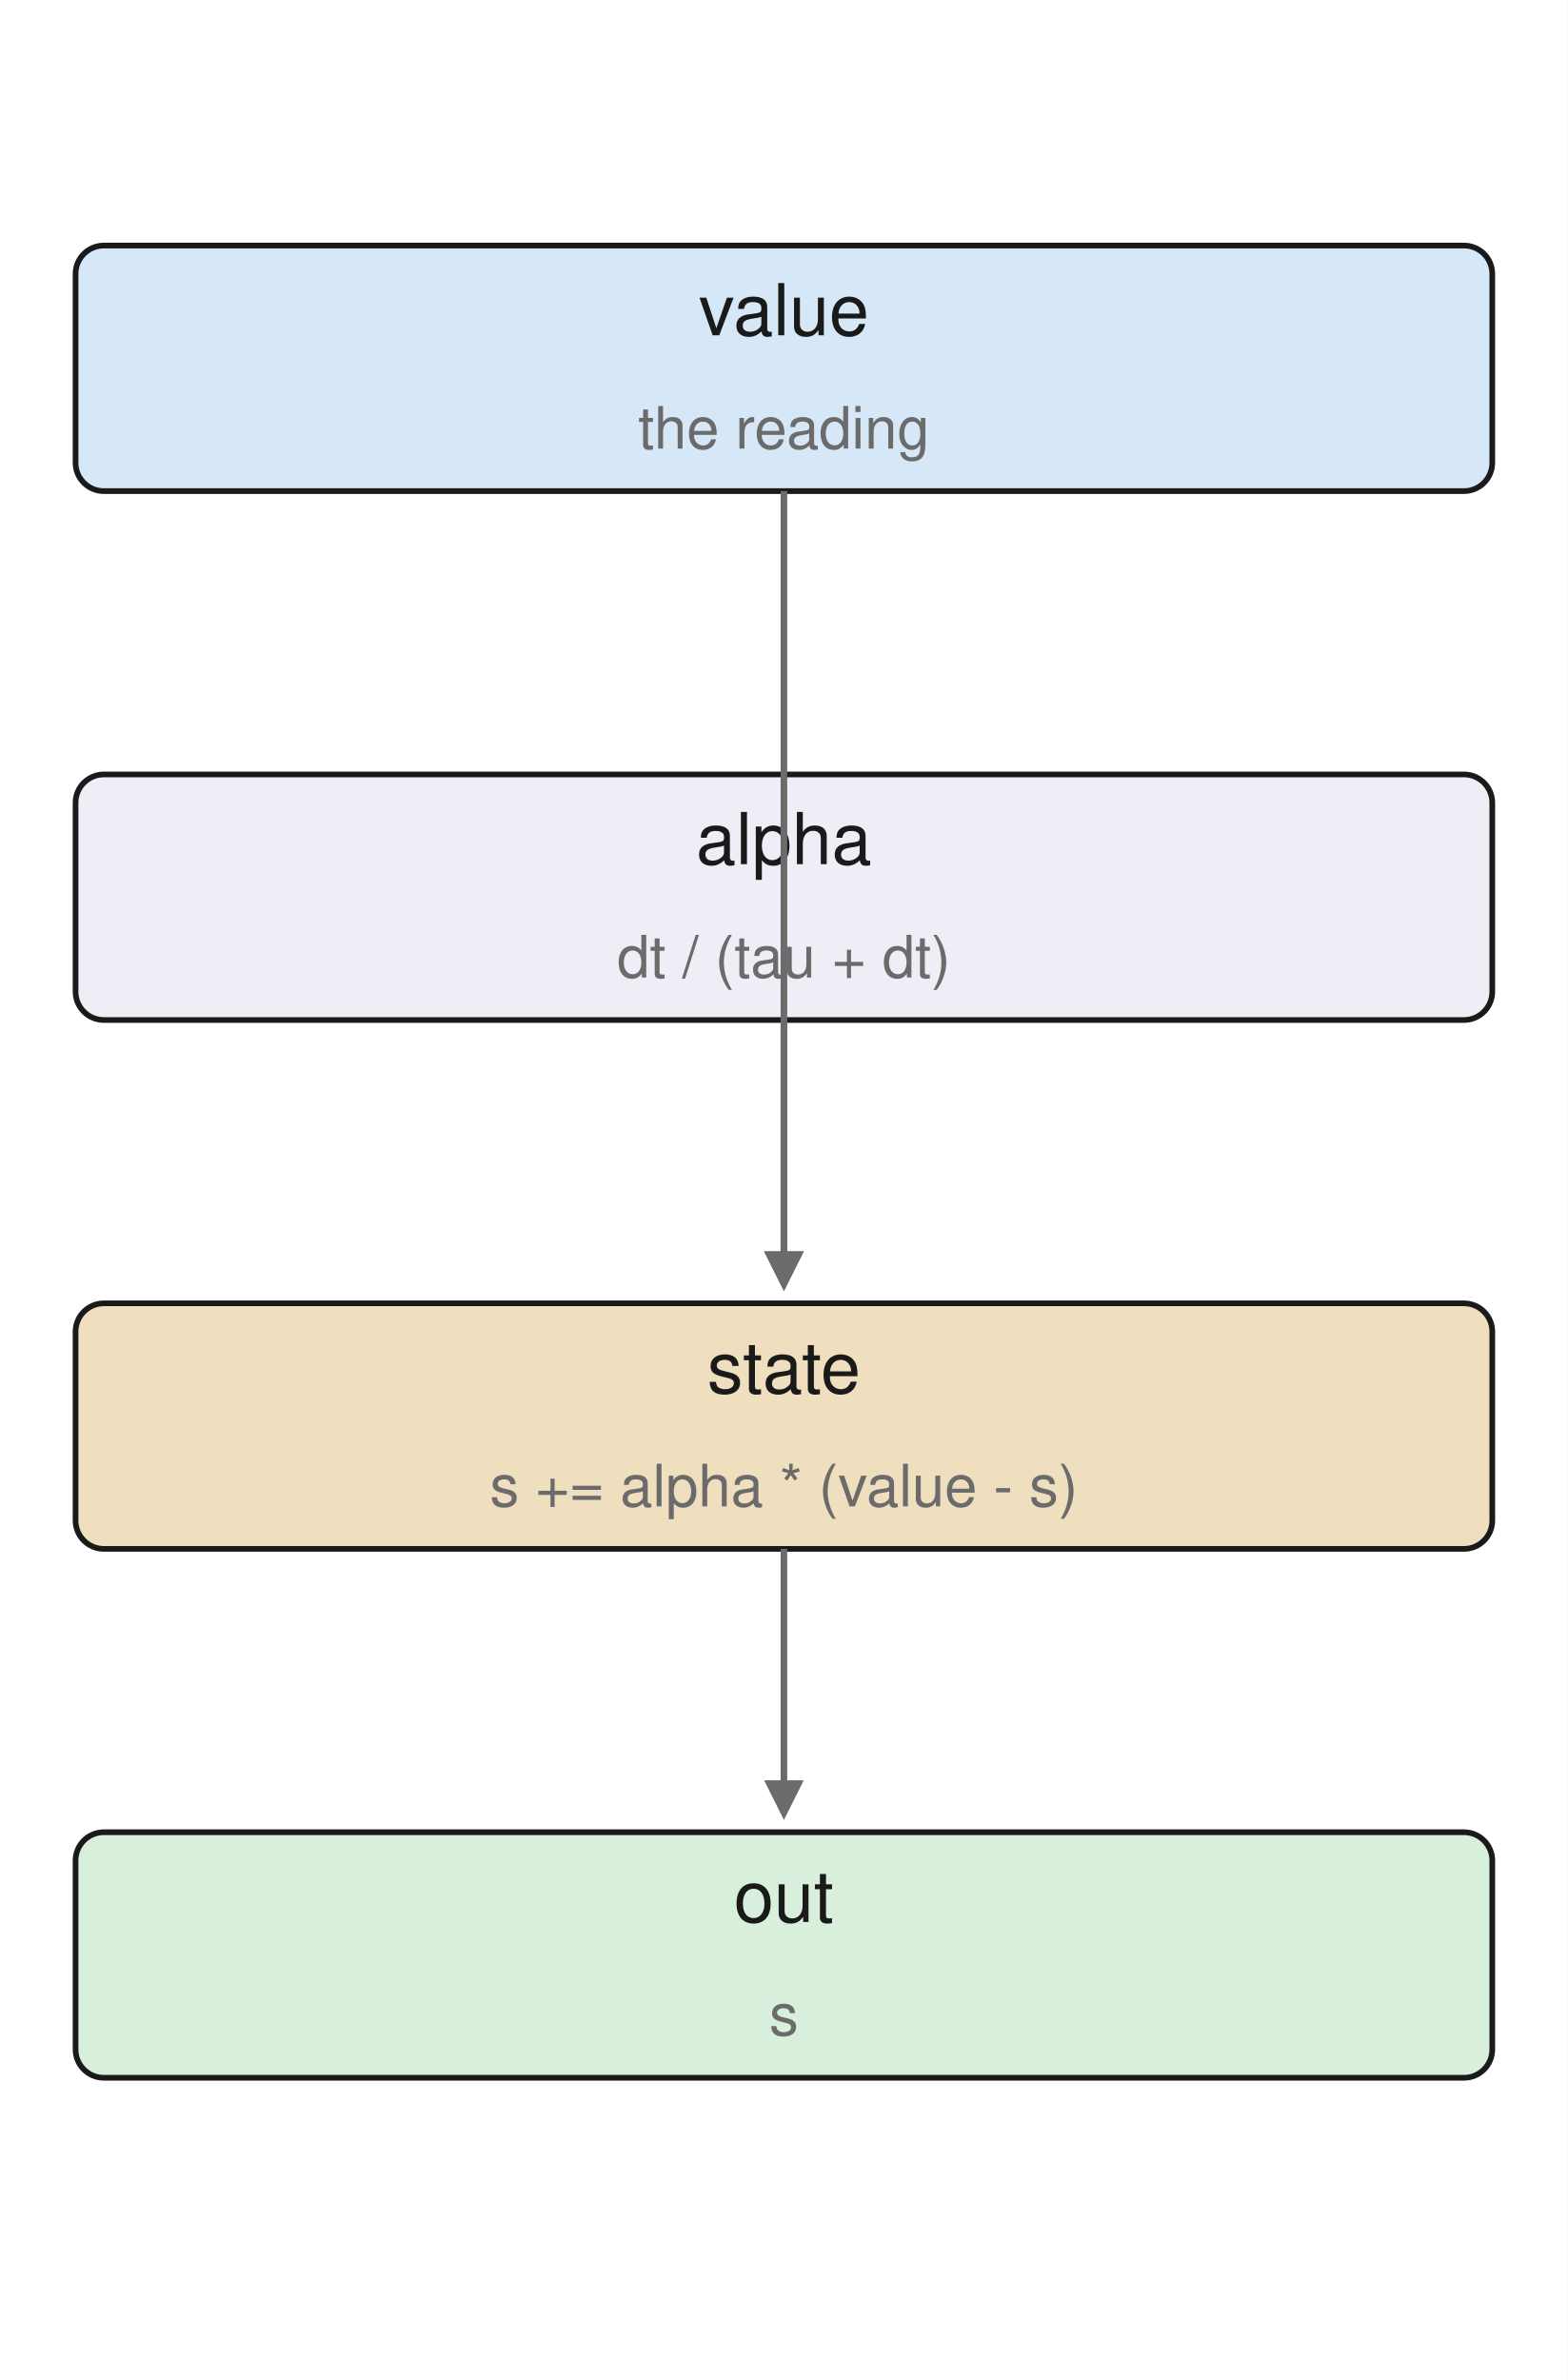
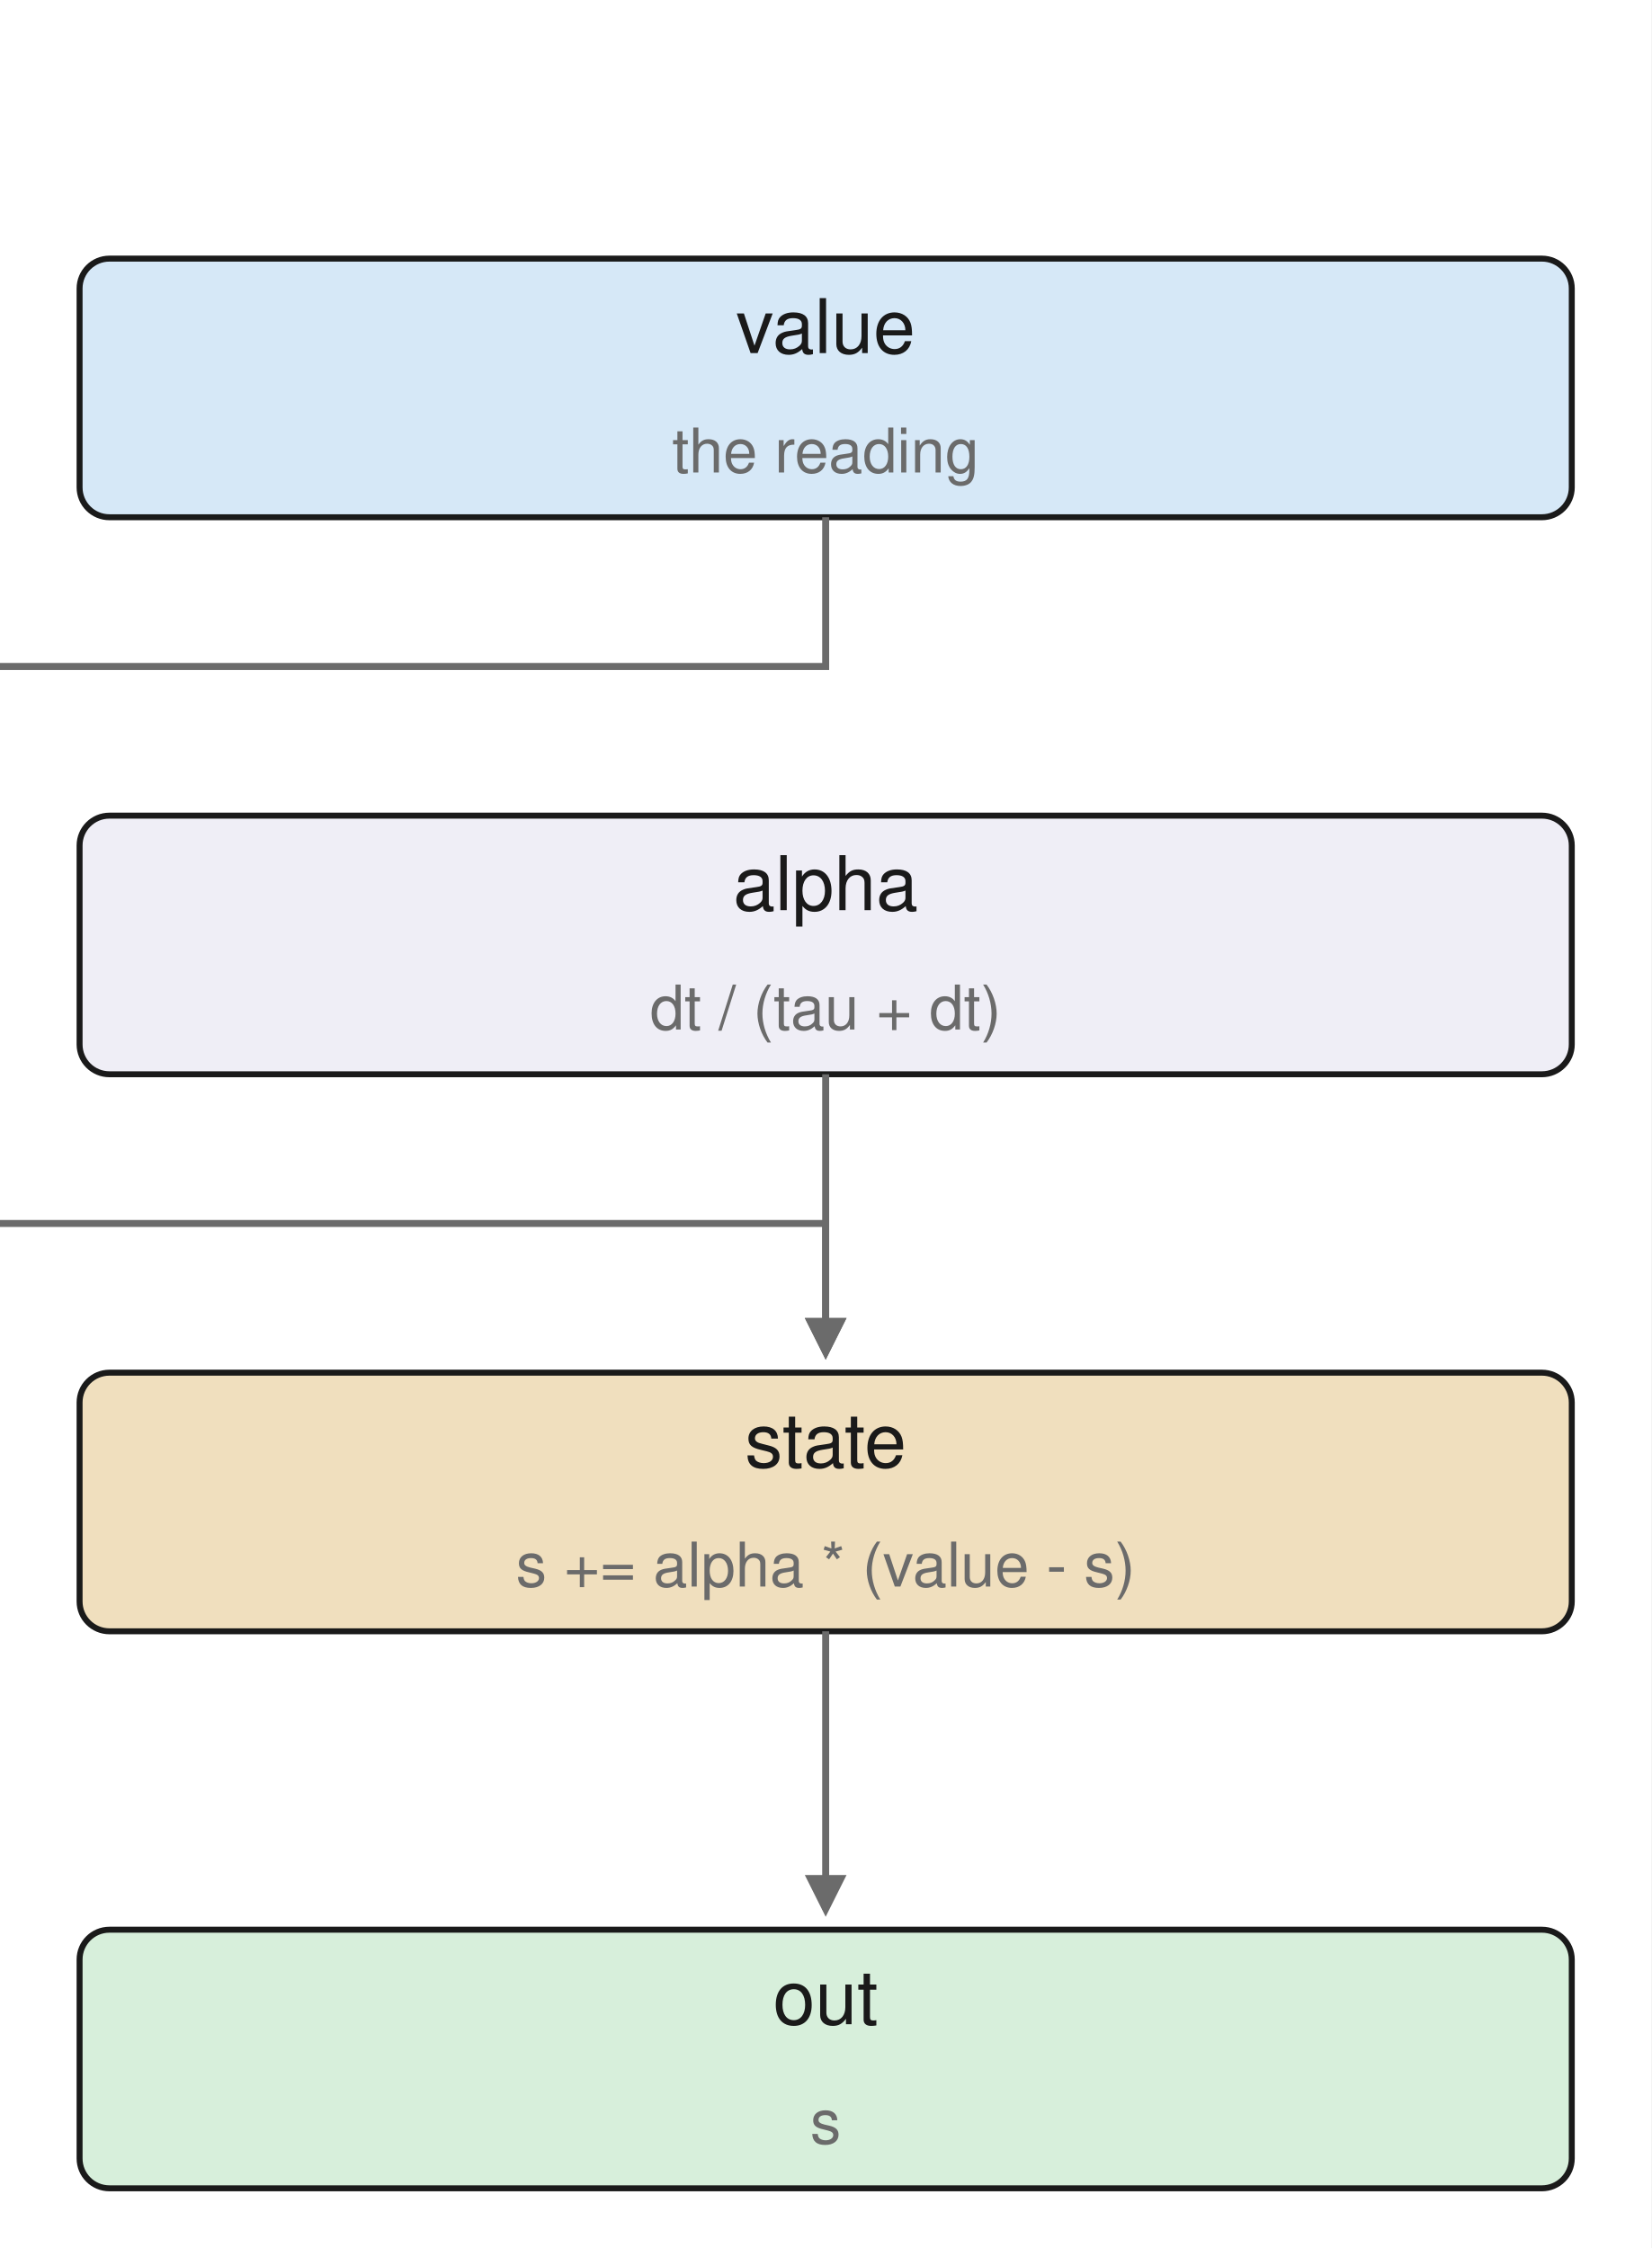
- <svg xmlns="http://www.w3.org/2000/svg" width="166" height="252" viewBox="0 0 166 252" style="max-width:100%;height:auto" content="&lt;mxfile host=&quot;app.diagrams.net&quot; type=&quot;device&quot;&gt;&lt;diagram id=&quot;block_Ewma&quot; name=&quot;block_Ewma&quot;&gt;&lt;mxGraphModel dx=&quot;166&quot; dy=&quot;252&quot; grid=&quot;0&quot; gridSize=&quot;10&quot; guides=&quot;1&quot; tooltips=&quot;1&quot; connect=&quot;1&quot; arrows=&quot;1&quot; fold=&quot;1&quot; page=&quot;1&quot; pageScale=&quot;1&quot; pageWidth=&quot;166&quot; pageHeight=&quot;252&quot; math=&quot;0&quot; shadow=&quot;0&quot;&gt;&lt;root&gt;&lt;mxCell id=&quot;0&quot;/&gt;&lt;mxCell id=&quot;1&quot; parent=&quot;0&quot;/&gt;&lt;mxCell id=&quot;n2&quot; value=&quot;value&quot; style=&quot;rounded=1;fillColor=#d6e8f7;strokeColor=#1a1a1a;whiteSpace=wrap;html=1;fontSize=8&quot; vertex=&quot;1&quot; parent=&quot;1&quot;&gt;&lt;mxGeometry x=&quot;8.0&quot; y=&quot;26&quot; width=&quot;150&quot; height=&quot;26&quot; as=&quot;geometry&quot;/&gt;&lt;/mxCell&gt;&lt;mxCell id=&quot;n3&quot; value=&quot;alpha&quot; style=&quot;rounded=1;fillColor=#efeef6;strokeColor=#1a1a1a;whiteSpace=wrap;html=1;fontSize=8&quot; vertex=&quot;1&quot; parent=&quot;1&quot;&gt;&lt;mxGeometry x=&quot;8.0&quot; y=&quot;82&quot; width=&quot;150&quot; height=&quot;26&quot; as=&quot;geometry&quot;/&gt;&lt;/mxCell&gt;&lt;mxCell id=&quot;n4&quot; value=&quot;state&quot; style=&quot;rounded=1;fillColor=#f0dfbe;strokeColor=#1a1a1a;whiteSpace=wrap;html=1;fontSize=8&quot; vertex=&quot;1&quot; parent=&quot;1&quot;&gt;&lt;mxGeometry x=&quot;8.0&quot; y=&quot;138&quot; width=&quot;150&quot; height=&quot;26&quot; as=&quot;geometry&quot;/&gt;&lt;/mxCell&gt;&lt;mxCell id=&quot;n5&quot; value=&quot;out&quot; style=&quot;rounded=1;fillColor=#d7efdb;strokeColor=#1a1a1a;whiteSpace=wrap;html=1;fontSize=8&quot; vertex=&quot;1&quot; parent=&quot;1&quot;&gt;&lt;mxGeometry x=&quot;8.0&quot; y=&quot;194&quot; width=&quot;150&quot; height=&quot;26&quot; as=&quot;geometry&quot;/&gt;&lt;/mxCell&gt;&lt;mxCell id=&quot;e6&quot; value=&quot;&quot; style=&quot;edgeStyle=none;html=1;strokeColor=#6b6b6b;endArrow=block&quot; edge=&quot;1&quot; parent=&quot;1&quot;&gt;&lt;mxGeometry relative=&quot;1&quot; as=&quot;geometry&quot;&gt;&lt;mxPoint x=&quot;83.0&quot; y=&quot;52&quot; as=&quot;sourcePoint&quot;/&gt;&lt;mxPoint x=&quot;83.0&quot; y=&quot;136&quot; as=&quot;targetPoint&quot;/&gt;&lt;/mxGeometry&gt;&lt;/mxCell&gt;&lt;mxCell id=&quot;e7&quot; value=&quot;&quot; style=&quot;edgeStyle=none;html=1;strokeColor=#6b6b6b;endArrow=block&quot; edge=&quot;1&quot; parent=&quot;1&quot;&gt;&lt;mxGeometry relative=&quot;1&quot; as=&quot;geometry&quot;&gt;&lt;mxPoint x=&quot;83.0&quot; y=&quot;108&quot; as=&quot;sourcePoint&quot;/&gt;&lt;mxPoint x=&quot;83.0&quot; y=&quot;136&quot; as=&quot;targetPoint&quot;/&gt;&lt;/mxGeometry&gt;&lt;/mxCell&gt;&lt;mxCell id=&quot;e8&quot; value=&quot;&quot; style=&quot;edgeStyle=none;html=1;strokeColor=#6b6b6b;endArrow=block&quot; edge=&quot;1&quot; parent=&quot;1&quot;&gt;&lt;mxGeometry relative=&quot;1&quot; as=&quot;geometry&quot;&gt;&lt;mxPoint x=&quot;83.0&quot; y=&quot;164&quot; as=&quot;sourcePoint&quot;/&gt;&lt;mxPoint x=&quot;83.0&quot; y=&quot;192&quot; as=&quot;targetPoint&quot;/&gt;&lt;/mxGeometry&gt;&lt;/mxCell&gt;&lt;/root&gt;&lt;/mxGraphModel&gt;&lt;/diagram&gt;&lt;/mxfile&gt;">
+ <svg xmlns="http://www.w3.org/2000/svg" width="166" height="226" viewBox="0 0 166 226" style="max-width:100%;height:auto" content="&lt;mxfile host=&quot;app.diagrams.net&quot; type=&quot;device&quot;&gt;&lt;diagram id=&quot;block_Ewma&quot; name=&quot;block_Ewma&quot;&gt;&lt;mxGraphModel dx=&quot;166&quot; dy=&quot;226&quot; grid=&quot;0&quot; gridSize=&quot;10&quot; guides=&quot;1&quot; tooltips=&quot;1&quot; connect=&quot;1&quot; arrows=&quot;1&quot; fold=&quot;1&quot; page=&quot;1&quot; pageScale=&quot;1&quot; pageWidth=&quot;166&quot; pageHeight=&quot;226&quot; math=&quot;0&quot; shadow=&quot;0&quot;&gt;&lt;root&gt;&lt;mxCell id=&quot;0&quot;/&gt;&lt;mxCell id=&quot;1&quot; parent=&quot;0&quot;/&gt;&lt;mxCell id=&quot;n2&quot; value=&quot;value&quot; style=&quot;rounded=1;fillColor=#d6e8f7;strokeColor=#1a1a1a;whiteSpace=wrap;html=1;fontSize=8&quot; vertex=&quot;1&quot; parent=&quot;1&quot;&gt;&lt;mxGeometry x=&quot;8.0&quot; y=&quot;26&quot; width=&quot;150&quot; height=&quot;26&quot; as=&quot;geometry&quot;/&gt;&lt;/mxCell&gt;&lt;mxCell id=&quot;n3&quot; value=&quot;alpha&quot; style=&quot;rounded=1;fillColor=#efeef6;strokeColor=#1a1a1a;whiteSpace=wrap;html=1;fontSize=8&quot; vertex=&quot;1&quot; parent=&quot;1&quot;&gt;&lt;mxGeometry x=&quot;8.0&quot; y=&quot;82&quot; width=&quot;150&quot; height=&quot;26&quot; as=&quot;geometry&quot;/&gt;&lt;/mxCell&gt;&lt;mxCell id=&quot;n4&quot; value=&quot;state&quot; style=&quot;rounded=1;fillColor=#f0dfbe;strokeColor=#1a1a1a;whiteSpace=wrap;html=1;fontSize=8&quot; vertex=&quot;1&quot; parent=&quot;1&quot;&gt;&lt;mxGeometry x=&quot;8.0&quot; y=&quot;138&quot; width=&quot;150&quot; height=&quot;26&quot; as=&quot;geometry&quot;/&gt;&lt;/mxCell&gt;&lt;mxCell id=&quot;n5&quot; value=&quot;out&quot; style=&quot;rounded=1;fillColor=#d7efdb;strokeColor=#1a1a1a;whiteSpace=wrap;html=1;fontSize=8&quot; vertex=&quot;1&quot; parent=&quot;1&quot;&gt;&lt;mxGeometry x=&quot;8.0&quot; y=&quot;194&quot; width=&quot;150&quot; height=&quot;26&quot; as=&quot;geometry&quot;/&gt;&lt;/mxCell&gt;&lt;mxCell id=&quot;e6&quot; value=&quot;&quot; style=&quot;edgeStyle=none;html=1;strokeColor=#6b6b6b;endArrow=block&quot; edge=&quot;1&quot; parent=&quot;1&quot;&gt;&lt;mxGeometry relative=&quot;1&quot; as=&quot;geometry&quot;&gt;&lt;mxPoint x=&quot;83.0&quot; y=&quot;52&quot; as=&quot;sourcePoint&quot;/&gt;&lt;mxPoint x=&quot;83.0&quot; y=&quot;136&quot; as=&quot;targetPoint&quot;/&gt;&lt;Array as=&quot;points&quot;&gt;&lt;mxPoint x=&quot;83.0&quot; y=&quot;67.0&quot;/&gt;&lt;mxPoint x=&quot;-4.0&quot; y=&quot;67.0&quot;/&gt;&lt;mxPoint x=&quot;-4.0&quot; y=&quot;123.0&quot;/&gt;&lt;mxPoint x=&quot;83.0&quot; y=&quot;123.0&quot;/&gt;&lt;/Array&gt;&lt;/mxGeometry&gt;&lt;/mxCell&gt;&lt;mxCell id=&quot;e7&quot; value=&quot;&quot; style=&quot;edgeStyle=none;html=1;strokeColor=#6b6b6b;endArrow=block&quot; edge=&quot;1&quot; parent=&quot;1&quot;&gt;&lt;mxGeometry relative=&quot;1&quot; as=&quot;geometry&quot;&gt;&lt;mxPoint x=&quot;83.0&quot; y=&quot;108&quot; as=&quot;sourcePoint&quot;/&gt;&lt;mxPoint x=&quot;83.0&quot; y=&quot;136&quot; as=&quot;targetPoint&quot;/&gt;&lt;/mxGeometry&gt;&lt;/mxCell&gt;&lt;mxCell id=&quot;e8&quot; value=&quot;&quot; style=&quot;edgeStyle=none;html=1;strokeColor=#6b6b6b;endArrow=block&quot; edge=&quot;1&quot; parent=&quot;1&quot;&gt;&lt;mxGeometry relative=&quot;1&quot; as=&quot;geometry&quot;&gt;&lt;mxPoint x=&quot;83.0&quot; y=&quot;164&quot; as=&quot;sourcePoint&quot;/&gt;&lt;mxPoint x=&quot;83.0&quot; y=&quot;192&quot; as=&quot;targetPoint&quot;/&gt;&lt;/mxGeometry&gt;&lt;/mxCell&gt;&lt;/root&gt;&lt;/mxGraphModel&gt;&lt;/diagram&gt;&lt;/mxfile&gt;">
  <defs>
    <marker id="a" markerWidth="6" markerHeight="6" refX="5" refY="3" orient="auto">
      <path d="M0,0 L6,3 L0,6 z" fill="#6b6b6b" />
    </marker>
  </defs>
-   <rect width="166" height="252" fill="#ffffff" />
+   <rect width="166" height="226" fill="#ffffff" />
  <rect x="8.0" y="26" width="150" height="26" rx="3" fill="#d6e8f7" stroke="#1a1a1a" stroke-width="0.6" />
  <text x="83.0" y="35.5" font-family="Helvetica,Arial,sans-serif" font-size="7.6" fill="#1a1a1a" text-anchor="middle">value</text>
  <text x="83.0" y="47.5" font-family="Helvetica,Arial,sans-serif" font-size="6.2" fill="#6b6b6b" text-anchor="middle">the reading</text>
  <rect x="8.0" y="82" width="150" height="26" rx="3" fill="#efeef6" stroke="#1a1a1a" stroke-width="0.6" />
  <text x="83.0" y="91.5" font-family="Helvetica,Arial,sans-serif" font-size="7.6" fill="#1a1a1a" text-anchor="middle">alpha</text>
  <text x="83.0" y="103.5" font-family="Helvetica,Arial,sans-serif" font-size="6.2" fill="#6b6b6b" text-anchor="middle">dt / (tau + dt)</text>
  <rect x="8.0" y="138" width="150" height="26" rx="3" fill="#f0dfbe" stroke="#1a1a1a" stroke-width="0.6" />
  <text x="83.0" y="147.5" font-family="Helvetica,Arial,sans-serif" font-size="7.6" fill="#1a1a1a" text-anchor="middle">state</text>
  <text x="83.0" y="159.5" font-family="Helvetica,Arial,sans-serif" font-size="6.2" fill="#6b6b6b" text-anchor="middle">s += alpha * (value - s)</text>
  <rect x="8.0" y="194" width="150" height="26" rx="3" fill="#d7efdb" stroke="#1a1a1a" stroke-width="0.6" />
  <text x="83.0" y="203.5" font-family="Helvetica,Arial,sans-serif" font-size="7.6" fill="#1a1a1a" text-anchor="middle">out</text>
  <text x="83.0" y="215.5" font-family="Helvetica,Arial,sans-serif" font-size="6.2" fill="#6b6b6b" text-anchor="middle">s</text>
-   <polyline points="83.0,52 83.0,136" fill="none" stroke="#6b6b6b" stroke-width="0.7" marker-end="url(#a)" />
+   <polyline points="83.0,52 83.0,67.0 -4.0,67.0 -4.0,123.0 83.0,123.0 83.0,136" fill="none" stroke="#6b6b6b" stroke-width="0.7" marker-end="url(#a)" />
  <polyline points="83.0,108 83.0,136" fill="none" stroke="#6b6b6b" stroke-width="0.7" marker-end="url(#a)" />
  <polyline points="83.0,164 83.0,192" fill="none" stroke="#6b6b6b" stroke-width="0.7" marker-end="url(#a)" />
</svg>
